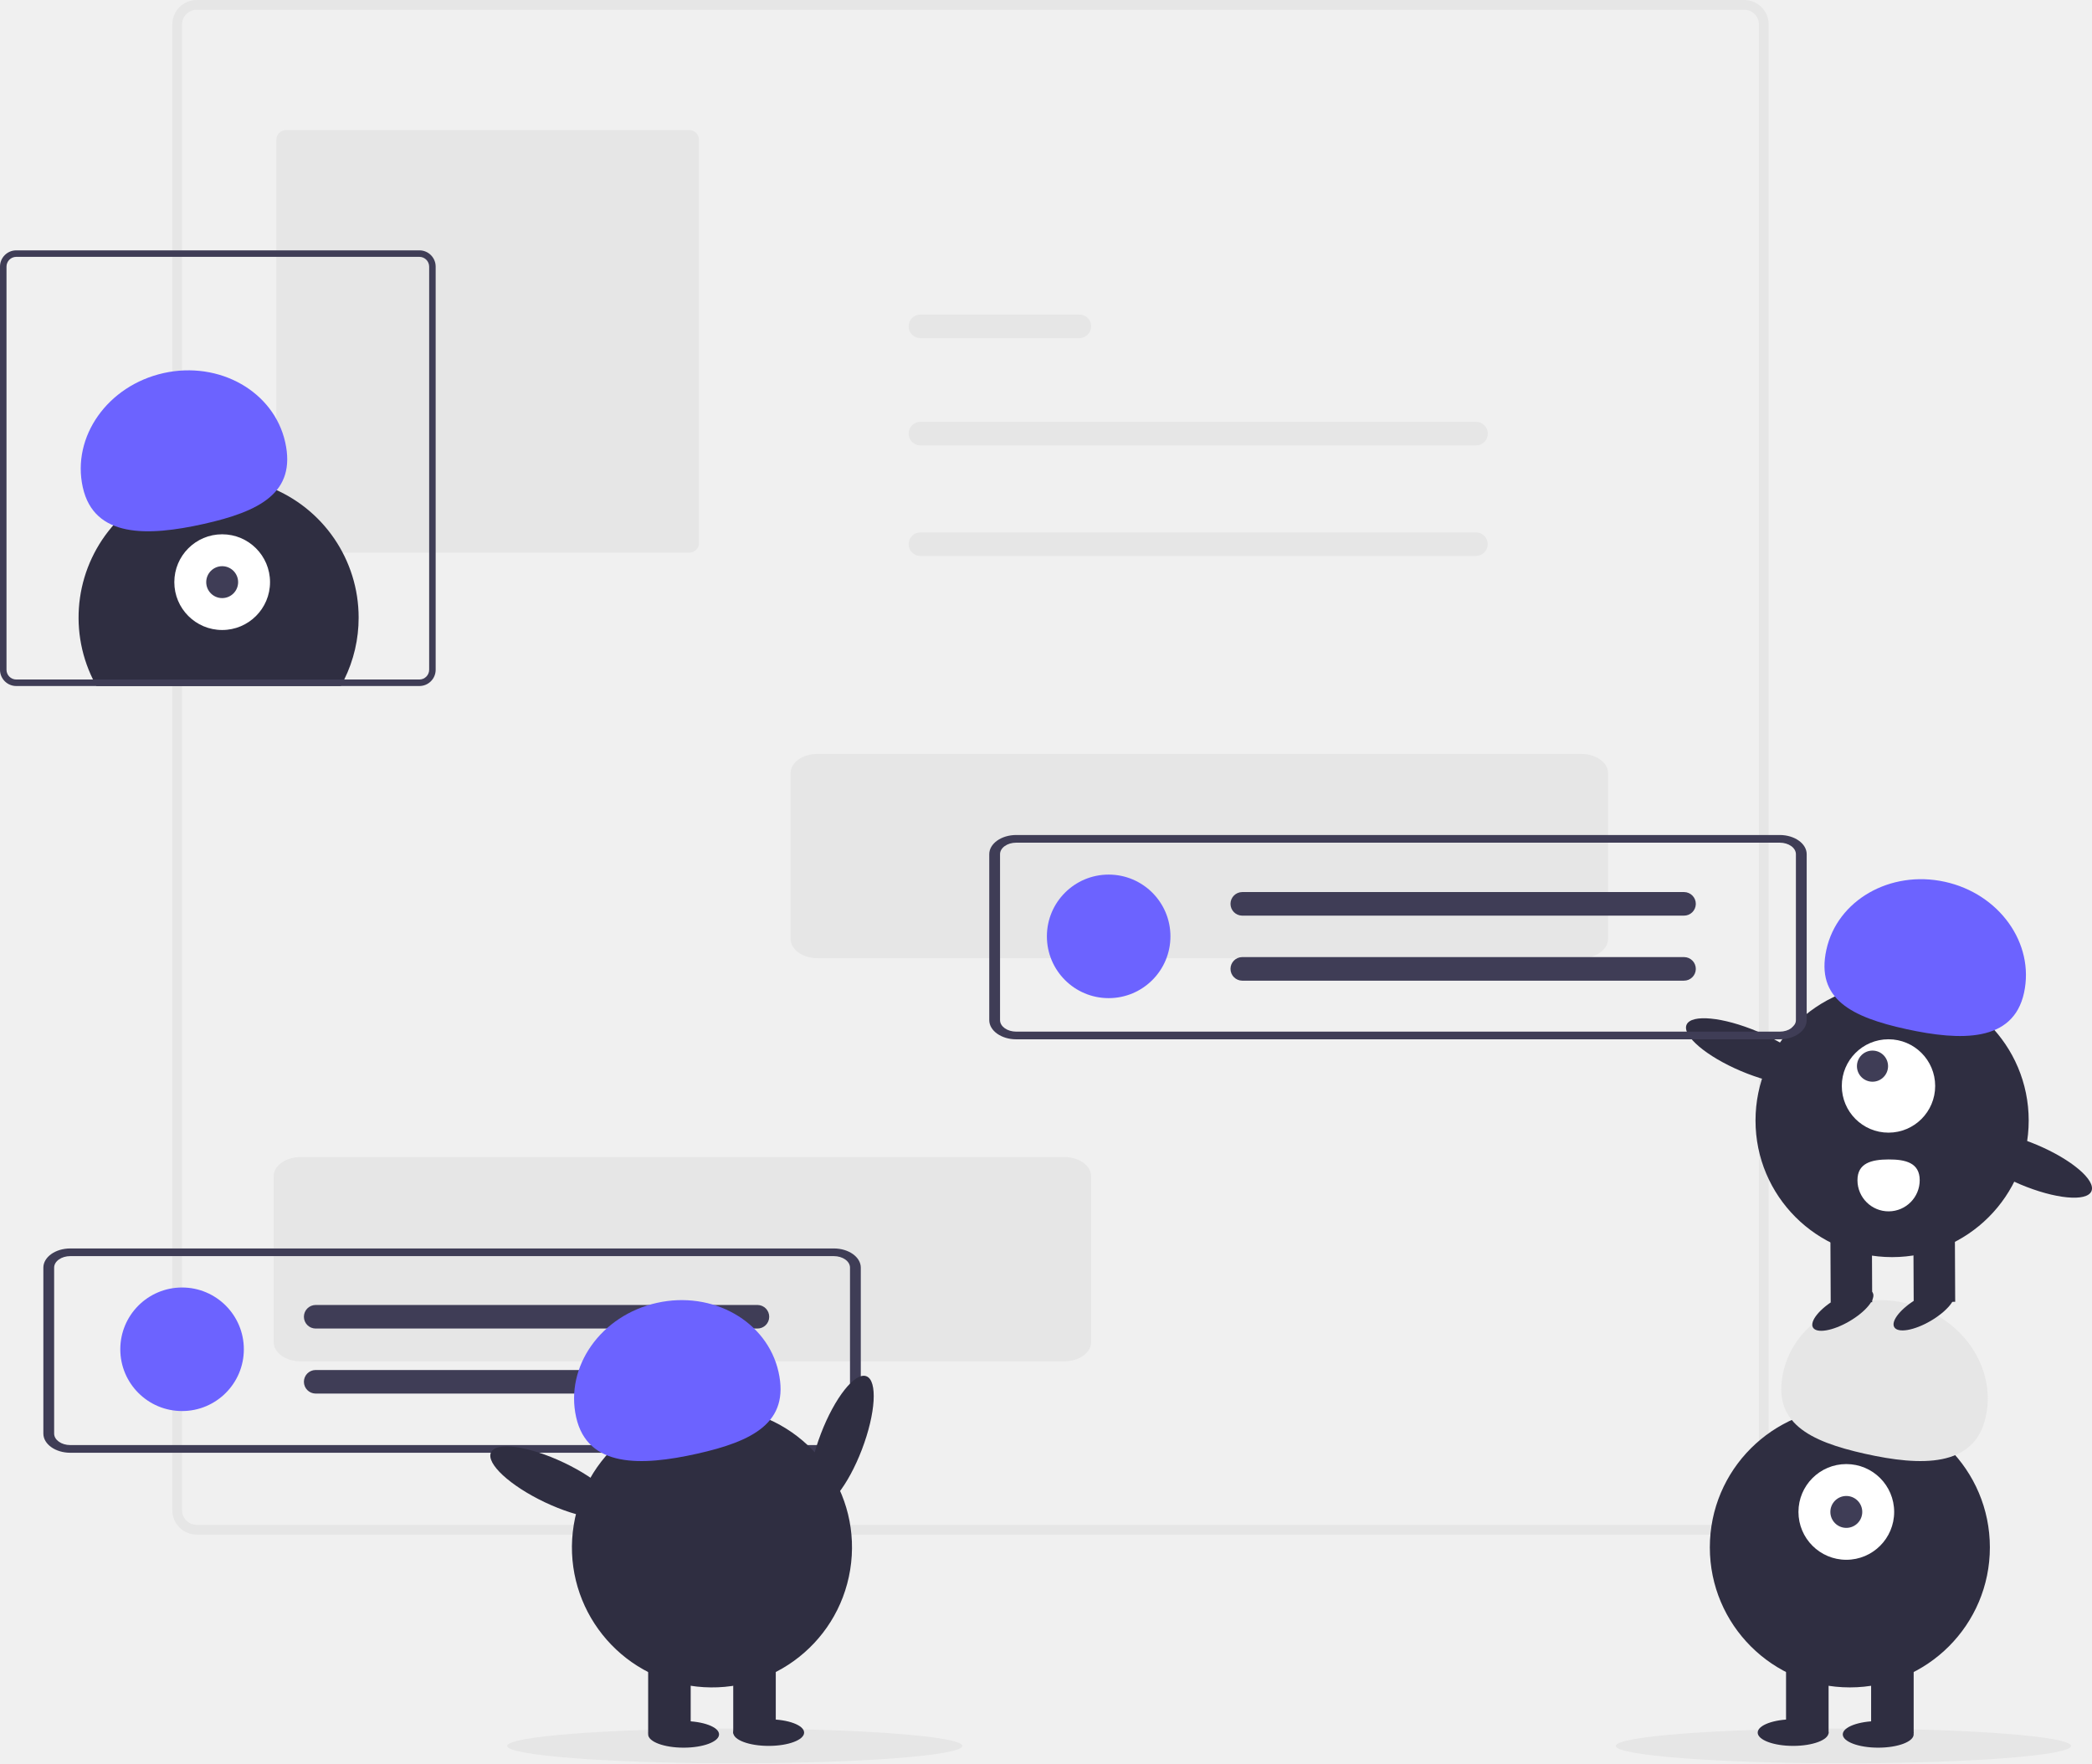
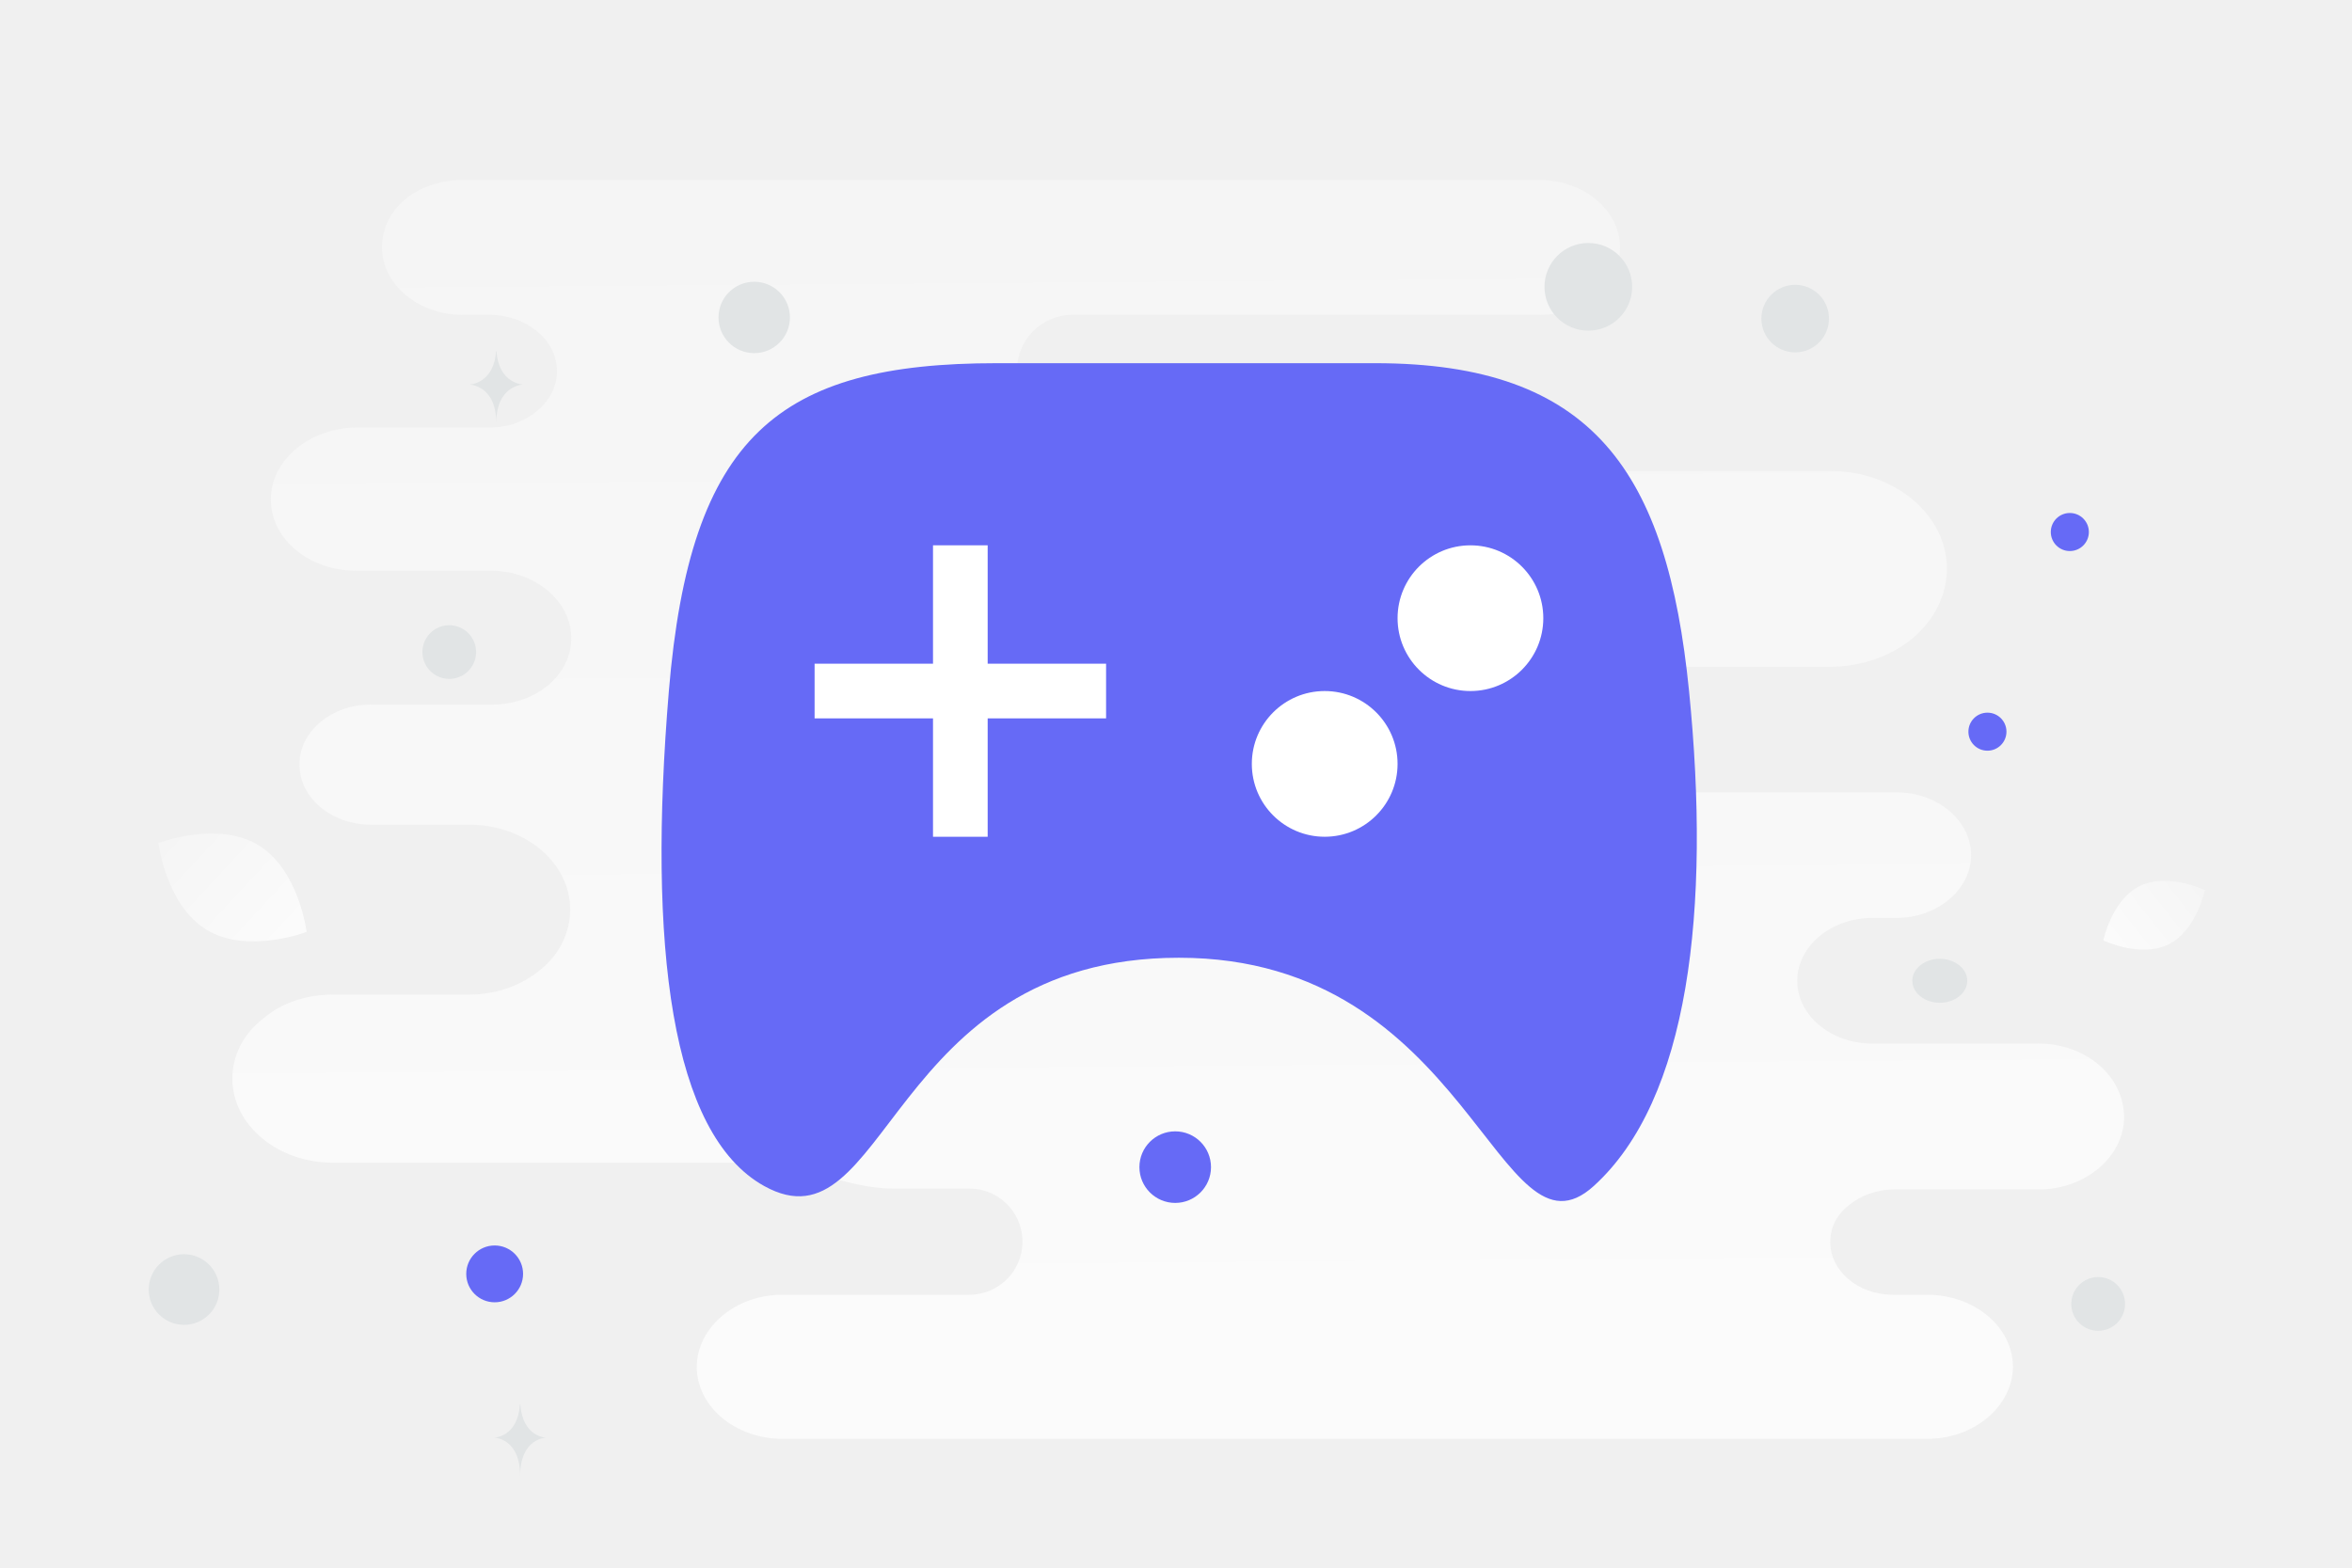
- <svg xmlns="http://www.w3.org/2000/svg" id="ae636c83-9a69-4d8f-8683-8786b472330f" data-name="Layer 1" width="643.451" height="542.339" viewBox="0 0 643.451 542.339">
-   <ellipse cx="567" cy="537" rx="70" ry="5.339" fill="#e6e6e6" />
-   <ellipse cx="226" cy="537" rx="70" ry="5.339" fill="#e6e6e6" />
-   <path d="M814.774,650.831h-476a7.508,7.508,0,0,1-7.5-7.5v-457a7.508,7.508,0,0,1,7.5-7.5h476a7.508,7.508,0,0,1,7.5,7.5v457A7.508,7.508,0,0,1,814.774,650.831Zm-476-469a4.505,4.505,0,0,0-4.5,4.5v457a4.505,4.505,0,0,0,4.5,4.5h476a4.505,4.505,0,0,0,4.5-4.5v-457a4.505,4.505,0,0,0-4.5-4.5Z" transform="translate(-278.2745 -178.8305)" fill="#e6e6e6" />
-   <path d="M366.274,218.831a3.003,3.003,0,0,0-3,3v124a3.003,3.003,0,0,0,3,3h124a3.003,3.003,0,0,0,3-3v-124a3.003,3.003,0,0,0-3-3Z" transform="translate(-278.2745 -178.8305)" fill="#e6e6e6" />
-   <path id="b9d15c13-74bb-46fd-a6fd-5a7002be597d" data-name="Path 40" d="M561.314,308.581a3.625,3.625,0,0,0,0,7.249h170.878a3.625,3.625,0,1,0,.119-7.249q-.06-.001-.119,0Z" transform="translate(-278.2745 -178.8305)" fill="#e6e6e6" />
-   <path id="fb98932a-aea9-43a1-946e-96a095a0002f" data-name="Path 40" d="M561.314,275.581a3.625,3.625,0,0,0,0,7.249h48.878a3.625,3.625,0,1,0,.119-7.249q-.06-.001-.119,0Z" transform="translate(-278.2745 -178.8305)" fill="#e6e6e6" />
-   <path id="a8382d7c-76a2-4f66-b41d-b5784413a475" data-name="Path 40" d="M561.314,342.581a3.625,3.625,0,0,0,0,7.249h170.878a3.625,3.625,0,0,0,.119-7.249q-.06-.001-.119,0Z" transform="translate(-278.2745 -178.8305)" fill="#e6e6e6" />
-   <path id="a69b3c31-ebec-4776-89b9-9c88b713759e" data-name="Path 78" d="M764.583,473.543h-234.838c-4.578,0-8.288-2.643-8.293-5.9v-51.042c.005-3.257,3.715-5.9,8.293-5.9h234.838c4.578,0,8.288,2.643,8.293,5.9v51.041C772.872,470.899,769.161,473.539,764.583,473.543Z" transform="translate(-278.2745 -178.8305)" fill="#e6e6e6" />
-   <path id="ac481be8-039b-4a38-bb10-2d9a81406e5c" data-name="Path 78" d="M605.583,597.543h-234.838c-4.578,0-8.288-2.643-8.293-5.9v-51.042c.005-3.257,3.715-5.9,8.293-5.9h234.838c4.578,0,8.288,2.643,8.293,5.9v51.041C613.872,594.899,610.161,597.539,605.583,597.543Z" transform="translate(-278.2745 -178.8305)" fill="#e6e6e6" />
-   <path id="e05581d0-cd6a-412e-af3c-57495fab8d46" data-name="Path 78" d="M534.741,625.661h-234.838c-4.578,0-8.288-2.643-8.293-5.9V568.719c.005-3.257,3.715-5.9,8.293-5.9h234.838c4.578,0,8.288,2.643,8.293,5.9V619.76C543.03,623.017,539.319,625.657,534.741,625.661Zm-234.838-60.484c-2.747,0-4.973,1.586-4.976,3.54v51.041c0,1.954,2.229,3.538,4.976,3.54h234.838c2.747,0,4.973-1.586,4.976-3.54V568.719c0-1.954-2.229-3.538-4.976-3.54Z" transform="translate(-278.2745 -178.8305)" fill="#3f3d56" />
-   <circle cx="341" cy="288" r="19" fill="#6c63ff" />
-   <circle cx="56" cy="415" r="19" fill="#6c63ff" />
-   <path id="f4993879-8a0d-4ea4-907e-e549be7081a0" data-name="Path 40" d="M660.314,453.206a3.625,3.625,0,0,0,0,7.249h135.878a3.625,3.625,0,0,0,.119-7.249q-.06-.001-.119,0Z" transform="translate(-278.2745 -178.8305)" fill="#3f3d56" />
-   <path id="a649136c-96b9-48c7-9686-75389104c34a" data-name="Path 40" d="M660.314,473.206a3.625,3.625,0,0,0,0,7.249h135.878a3.625,3.625,0,0,0,.119-7.249q-.06-.001-.119,0Z" transform="translate(-278.2745 -178.8305)" fill="#3f3d56" />
-   <path id="bf4cb793-0df2-4753-9628-c376ea3545d1" data-name="Path 40" d="M375.314,580.206a3.625,3.625,0,0,0,0,7.249h135.878a3.625,3.625,0,0,0,.119-7.249q-.06-.001-.119,0Z" transform="translate(-278.2745 -178.8305)" fill="#3f3d56" />
-   <path id="bf2170fd-291c-4664-b596-01f8e04656d6" data-name="Path 40" d="M375.314,600.206a3.625,3.625,0,0,0,0,7.249h135.878a3.625,3.625,0,0,0,.119-7.249q-.06-.001-.119,0Z" transform="translate(-278.2745 -178.8305)" fill="#3f3d56" />
-   <circle cx="568.973" cy="475.931" r="43.067" fill="#2f2e41" />
-   <rect x="575.515" y="509.73" width="13.084" height="23.442" fill="#2f2e41" />
-   <rect x="549.347" y="509.73" width="13.084" height="23.442" fill="#2f2e41" />
-   <ellipse cx="577.696" cy="533.445" rx="10.903" ry="4.089" fill="#2f2e41" />
-   <ellipse cx="551.528" cy="532.899" rx="10.903" ry="4.089" fill="#2f2e41" />
-   <circle cx="567.883" cy="465.027" r="14.719" fill="#fff" />
-   <circle cx="567.883" cy="465.027" r="4.906" fill="#3f3d56" />
-   <path d="M889.024,614.71c3.477-15.574-7.639-31.31-24.829-35.149s-33.944,5.675-37.422,21.249,7.915,21.318,25.105,25.156S885.547,630.284,889.024,614.71Z" transform="translate(-278.2745 -178.8305)" fill="#e6e6e6" />
-   <path d="M388.584,368.79a42.831,42.831,0,0,1-4.43,19.04c-.33.68-.68,1.34-1.05,2h-75.17c-.37-.66-.72-1.32-1.05-2a43.071,43.071,0,1,1,81.7-19.04Z" transform="translate(-278.2745 -178.8305)" fill="#2f2e41" />
-   <circle cx="68.336" cy="179.052" r="14.719" fill="#fff" />
-   <circle cx="68.336" cy="179.052" r="4.906" fill="#3f3d56" />
-   <path d="M303.744,328.735c-3.477-15.574,7.639-31.31,24.829-35.149s33.944,5.675,37.422,21.249-7.915,21.318-25.105,25.156S307.221,344.308,303.744,328.735Z" transform="translate(-278.2745 -178.8305)" fill="#6c63ff" />
-   <path d="M407.274,255.831h-124a5.002,5.002,0,0,0-5,5v124a5.002,5.002,0,0,0,5,5h124a5.002,5.002,0,0,0,5-5v-124A5.002,5.002,0,0,0,407.274,255.831Zm3,129a3.009,3.009,0,0,1-3,3h-124a3.009,3.009,0,0,1-3-3v-124a3.009,3.009,0,0,1,3-3h124a3.009,3.009,0,0,1,3,3Z" transform="translate(-278.2745 -178.8305)" fill="#3f3d56" />
-   <ellipse cx="537.065" cy="622.239" rx="21.534" ry="6.76" transform="translate(-514.1863 722.9206) rotate(-69.08217)" fill="#2f2e41" />
-   <circle cx="497.258" cy="654.761" r="43.067" transform="translate(-506.9747 861.8868) rotate(-80.78252)" fill="#2f2e41" />
-   <rect x="199.358" y="509.73" width="13.084" height="23.442" fill="#2f2e41" />
-   <rect x="225.526" y="509.73" width="13.084" height="23.442" fill="#2f2e41" />
-   <ellipse cx="210.261" cy="533.445" rx="10.903" ry="4.089" fill="#2f2e41" />
-   <ellipse cx="236.429" cy="532.899" rx="10.903" ry="4.089" fill="#2f2e41" />
-   <path d="M455.481,614.71c-3.477-15.574,7.639-31.31,24.829-35.149s33.944,5.675,37.422,21.249-7.915,21.318-25.105,25.156S458.959,630.284,455.481,614.71Z" transform="translate(-278.2745 -178.8305)" fill="#6c63ff" />
-   <ellipse cx="448.75" cy="634.778" rx="6.76" ry="21.534" transform="translate(-595.3663 589.3845) rotate(-64.62574)" fill="#2f2e41" />
-   <circle cx="581.968" cy="344.643" r="42.012" fill="#2f2e41" />
-   <rect x="866.83" y="556.385" width="12.763" height="22.867" transform="translate(-280.9045 -174.7653) rotate(-0.26634)" fill="#2f2e41" />
-   <rect x="841.304" y="556.504" width="12.763" height="22.867" transform="translate(-280.9054 -174.8839) rotate(-0.26634)" fill="#2f2e41" />
-   <ellipse cx="845.091" cy="581.776" rx="10.636" ry="3.989" transform="translate(-456.3088 326.4134) rotate(-30.26634)" fill="#2f2e41" />
-   <ellipse cx="870.086" cy="581.66" rx="10.636" ry="3.989" transform="translate(-452.8433 338.9953) rotate(-30.26634)" fill="#2f2e41" />
-   <circle cx="580.855" cy="334.012" r="14.359" fill="#fff" />
-   <circle cx="575.937" cy="327.919" r="4.786" fill="#3f3d56" />
-   <path d="M900.814,484.214c3.322-15.208-7.593-30.508-24.379-34.175s-33.087,5.69-36.408,20.898,7.818,20.759,24.604,24.426S897.492,499.422,900.814,484.214Z" transform="translate(-278.2745 -178.8305)" fill="#6c63ff" />
-   <ellipse cx="816.367" cy="502.203" rx="6.594" ry="21.006" transform="translate(-242.2439 879.9127) rotate(-67.09517)" fill="#2f2e41" />
-   <ellipse cx="902.204" cy="537.022" rx="6.594" ry="21.006" transform="translate(-221.8889 980.2491) rotate(-67.09517)" fill="#2f2e41" />
-   <path d="M868.733,541.781a9.572,9.572,0,1,1-19.145.108l-0-.019c-.025-5.287,4.256-6.402,9.543-6.426S868.708,536.494,868.733,541.781Z" transform="translate(-278.2745 -178.8305)" fill="#fff" />
-   <path id="acccf4df-3a09-4c7b-a8c8-af469fe66e6d" data-name="Path 78" d="M825.678,498.496h-234.838c-4.578,0-8.288-2.643-8.293-5.9v-51.042c.005-3.257,3.715-5.9,8.293-5.9h234.838c4.578,0,8.288,2.643,8.293,5.9v51.041C833.967,495.852,830.256,498.492,825.678,498.496Zm-234.838-60.484c-2.747,0-4.973,1.586-4.976,3.54v51.041c0,1.954,2.229,3.538,4.976,3.54h234.838c2.747,0,4.973-1.586,4.976-3.54v-51.039c0-1.954-2.229-3.538-4.976-3.54Z" transform="translate(-278.2745 -178.8305)" fill="#3f3d56" />
+ <svg xmlns="http://www.w3.org/2000/svg" width="900" height="600" viewBox="0 0 900 600" fill="none">
+   <path fill="transparent" d="M0 0h900v600H0z" />
+   <path d="M779.938 399.394h-63.587c-15.581 0-28.635-10.604-28.635-24.036 0-6.716 3.369-12.726 8.422-16.967 5.053-4.242 12.212-7.07 20.213-7.07h9.264c8.001 0 15.16-2.828 20.213-7.069 5.054-4.242 8.422-10.251 8.422-16.967 0-13.079-12.633-24.037-28.635-24.037H531.4c-5.074 0-8.335-6.237-8.335-11.311 0-12.725-12.212-22.976-27.372-22.976h-72.275a6.893 6.893 0 1 1 0-13.786h276.931c12.212 0 23.582-4.241 31.583-10.958 8.001-6.716 13.054-16.26 13.054-26.51 0-20.856-20.213-37.469-44.637-37.469H557.318c-22.442 0-44.657-17.32-67.1-17.32h-79.856c-11.713 0-21.208-9.496-21.208-21.209s9.495-21.209 21.208-21.209h178.816c8.422 0 16.423-2.828 21.897-7.423 5.475-4.595 8.843-10.958 8.843-18.38 0-14.14-13.896-25.804-30.74-25.804H176.917c-8.422 0-16.423 2.827-21.897 7.423-5.475 4.595-8.843 10.957-8.843 18.38 0 14.14 13.896 25.804 30.74 25.804h10.528c13.896 0 25.687 9.544 25.687 21.562 0 6.01-2.948 11.312-7.58 15.2s-10.948 6.363-18.107 6.363h-50.954c-8.843 0-17.265 3.181-23.16 8.13-5.896 4.948-9.686 11.664-9.686 19.441 0 15.199 14.739 27.218 32.425 27.218h51.796c16.844 0 30.74 11.664 30.74 25.803 0 7.07-3.368 13.433-8.843 18.028-5.474 4.595-13.054 7.423-21.476 7.423h-46.321c-7.58 0-14.318 2.474-19.371 6.716-5.053 4.242-8.001 9.897-8.001 16.26 0 12.725 12.212 22.976 27.372 22.976h37.478c21.476 0 38.741 14.493 38.741 32.52 0 8.837-4.211 17.32-11.369 22.976-7.159 6.009-16.845 9.544-27.372 9.544h-52.217c-10.528 0-20.213 3.535-26.951 9.544-7.158 5.655-11.37 13.785-11.37 22.622 0 17.674 17.266 32.167 38.321 32.167h161.236c17.807 0 35.299 9.897 53.106 9.897h29.365c11.225 0 20.325 9.1 20.325 20.325s-9.1 20.325-20.325 20.325h-71.476c-9.264 0-17.265 3.181-23.16 8.13-5.896 4.949-9.686 12.018-9.686 19.441 0 15.2 14.739 27.572 32.846 27.572h437.948c9.265 0 17.266-3.182 23.161-8.13 5.896-4.949 9.686-12.019 9.686-19.442 0-15.199-14.739-27.571-32.847-27.571h-13.054c-13.475 0-24.003-9.19-24.003-20.148 0-5.656 2.527-10.605 7.159-14.139 4.211-3.535 10.528-6.009 17.265-6.009h55.165c9.264 0 17.265-3.182 23.161-8.13 5.895-4.949 9.685-12.019 9.685-19.442 0-15.906-14.739-28.278-32.846-28.278z" fill="url(#a)" />
+   <path d="M829.804 361.436c-10.724 5.32-24.957-1.52-24.957-1.52s3.163-15.462 13.893-20.774c10.723-5.32 24.951 1.513 24.951 1.513s-3.163 15.462-13.887 20.781z" fill="url(#b)" />
+   <path d="M79.201 355.936c15.66 9.386 38.126.71 38.126.71s-2.938-23.89-18.607-33.264c-15.659-9.386-38.116-.72-38.116-.72s2.938 23.889 18.597 33.274z" fill="url(#c)" />
+   <circle cx="792.026" cy="203.62" r="7.283" transform="rotate(180 792.026 203.62)" fill="#666AF6" />
+   <circle cx="449.697" cy="446.697" r="13.697" transform="rotate(180 449.697 446.697)" fill="#666AF6" />
+   <circle r="10.873" transform="matrix(-1 0 0 1 189.283 487.553)" fill="#666AF6" />
+   <circle r="7.279" transform="matrix(-1 0 0 1 760.498 280.034)" fill="#666AF6" />
+   <circle r="13.519" transform="matrix(-1 0 0 1 70.42 493.544)" fill="#E1E4E5" />
+   <circle r="10.289" transform="matrix(-1 0 0 1 802.872 499.053)" fill="#E1E4E5" />
+   <circle r="12.933" transform="matrix(-1 0 0 1 686.933 121.933)" fill="#E1E4E5" />
+   <circle r="10.272" transform="scale(1 -1) rotate(-75 -76.66 -236.798)" fill="#E1E4E5" />
+   <circle r="13.665" transform="matrix(-1 0 0 1 288.607 121.496)" fill="#E1E4E5" />
+   <ellipse rx="10.512" ry="8.409" transform="matrix(-1 0 0 1 742.265 375.375)" fill="#E1E4E5" />
+   <circle r="16.777" transform="matrix(0 1 1 0 607.777 109.777)" fill="#E1E4E5" />
+   <path d="M189.829 134.419h.15c.887 12.563 10.23 12.757 10.23 12.757s-10.303.201-10.303 14.718c0-14.517-10.303-14.718-10.303-14.718s9.34-.194 10.226-12.757zm9.132 403.081h.144c.851 12.527 9.822 12.72 9.822 12.72s-9.892.2-9.892 14.674c0-14.474-9.892-14.674-9.892-14.674s8.967-.193 9.818-12.72z" fill="#E1E4E5" />
+   <path d="M451.131 366.558c-111.537 0-111.537 113.604-158.726 87.361-35.735-19.874-44.597-91.842-36.464-189.437 8.133-97.595 41.825-125.48 125.479-125.48h144.784c83.653 0 111.753 41.827 120.117 125.48 8.364 83.652-.001 156.348-36.464 189.437s-47.189-87.361-158.726-87.361z" fill="#666AF6" />
+   <path d="M367.477 208.713V320.25m-55.769-55.768h111.538" stroke="#fff" stroke-width="20.913" stroke-linejoin="round" />
+   <circle cx="506.898" cy="292.366" r="27.884" fill="#fff" />
+   <circle cx="562.667" cy="236.597" r="27.884" fill="#fff" />
+   <defs>
+     <linearGradient id="a" x1="466.28" y1="820.802" x2="456.391" y2="-455.309" gradientUnits="userSpaceOnUse">
+       <stop stop-color="#fff" />
+       <stop offset="1" stop-color="#EEE" />
+     </linearGradient>
+     <linearGradient id="b" x1="788.623" y1="378.03" x2="877.074" y2="308.064" gradientUnits="userSpaceOnUse">
+       <stop stop-color="#fff" />
+       <stop offset="1" stop-color="#EEE" />
+     </linearGradient>
+     <linearGradient id="c" x1="139.799" y1="386.147" x2="13.798" y2="269.075" gradientUnits="userSpaceOnUse">
+       <stop stop-color="#fff" />
+       <stop offset="1" stop-color="#EEE" />
+     </linearGradient>
+   </defs>
</svg>
